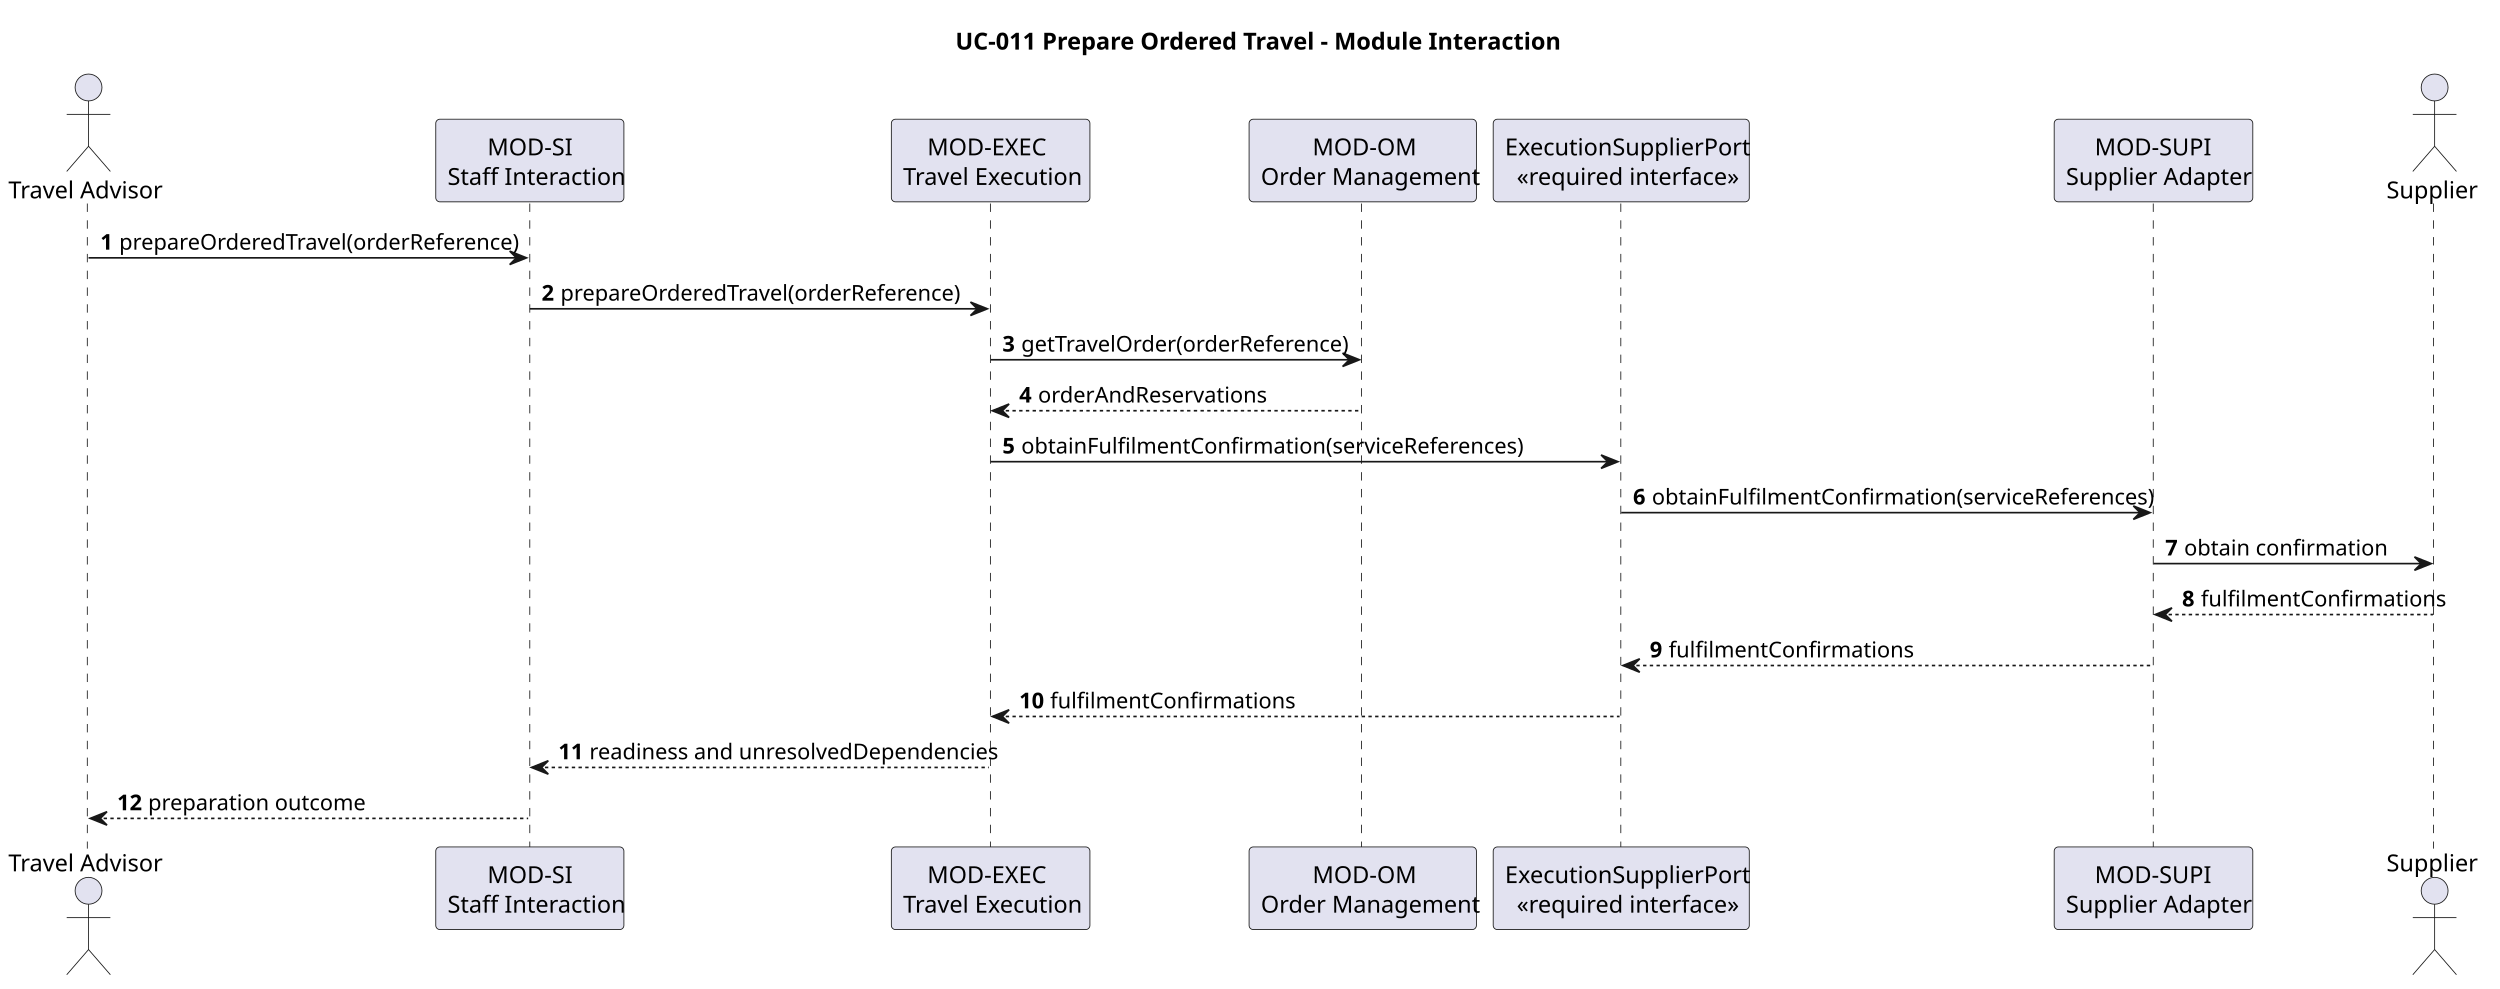
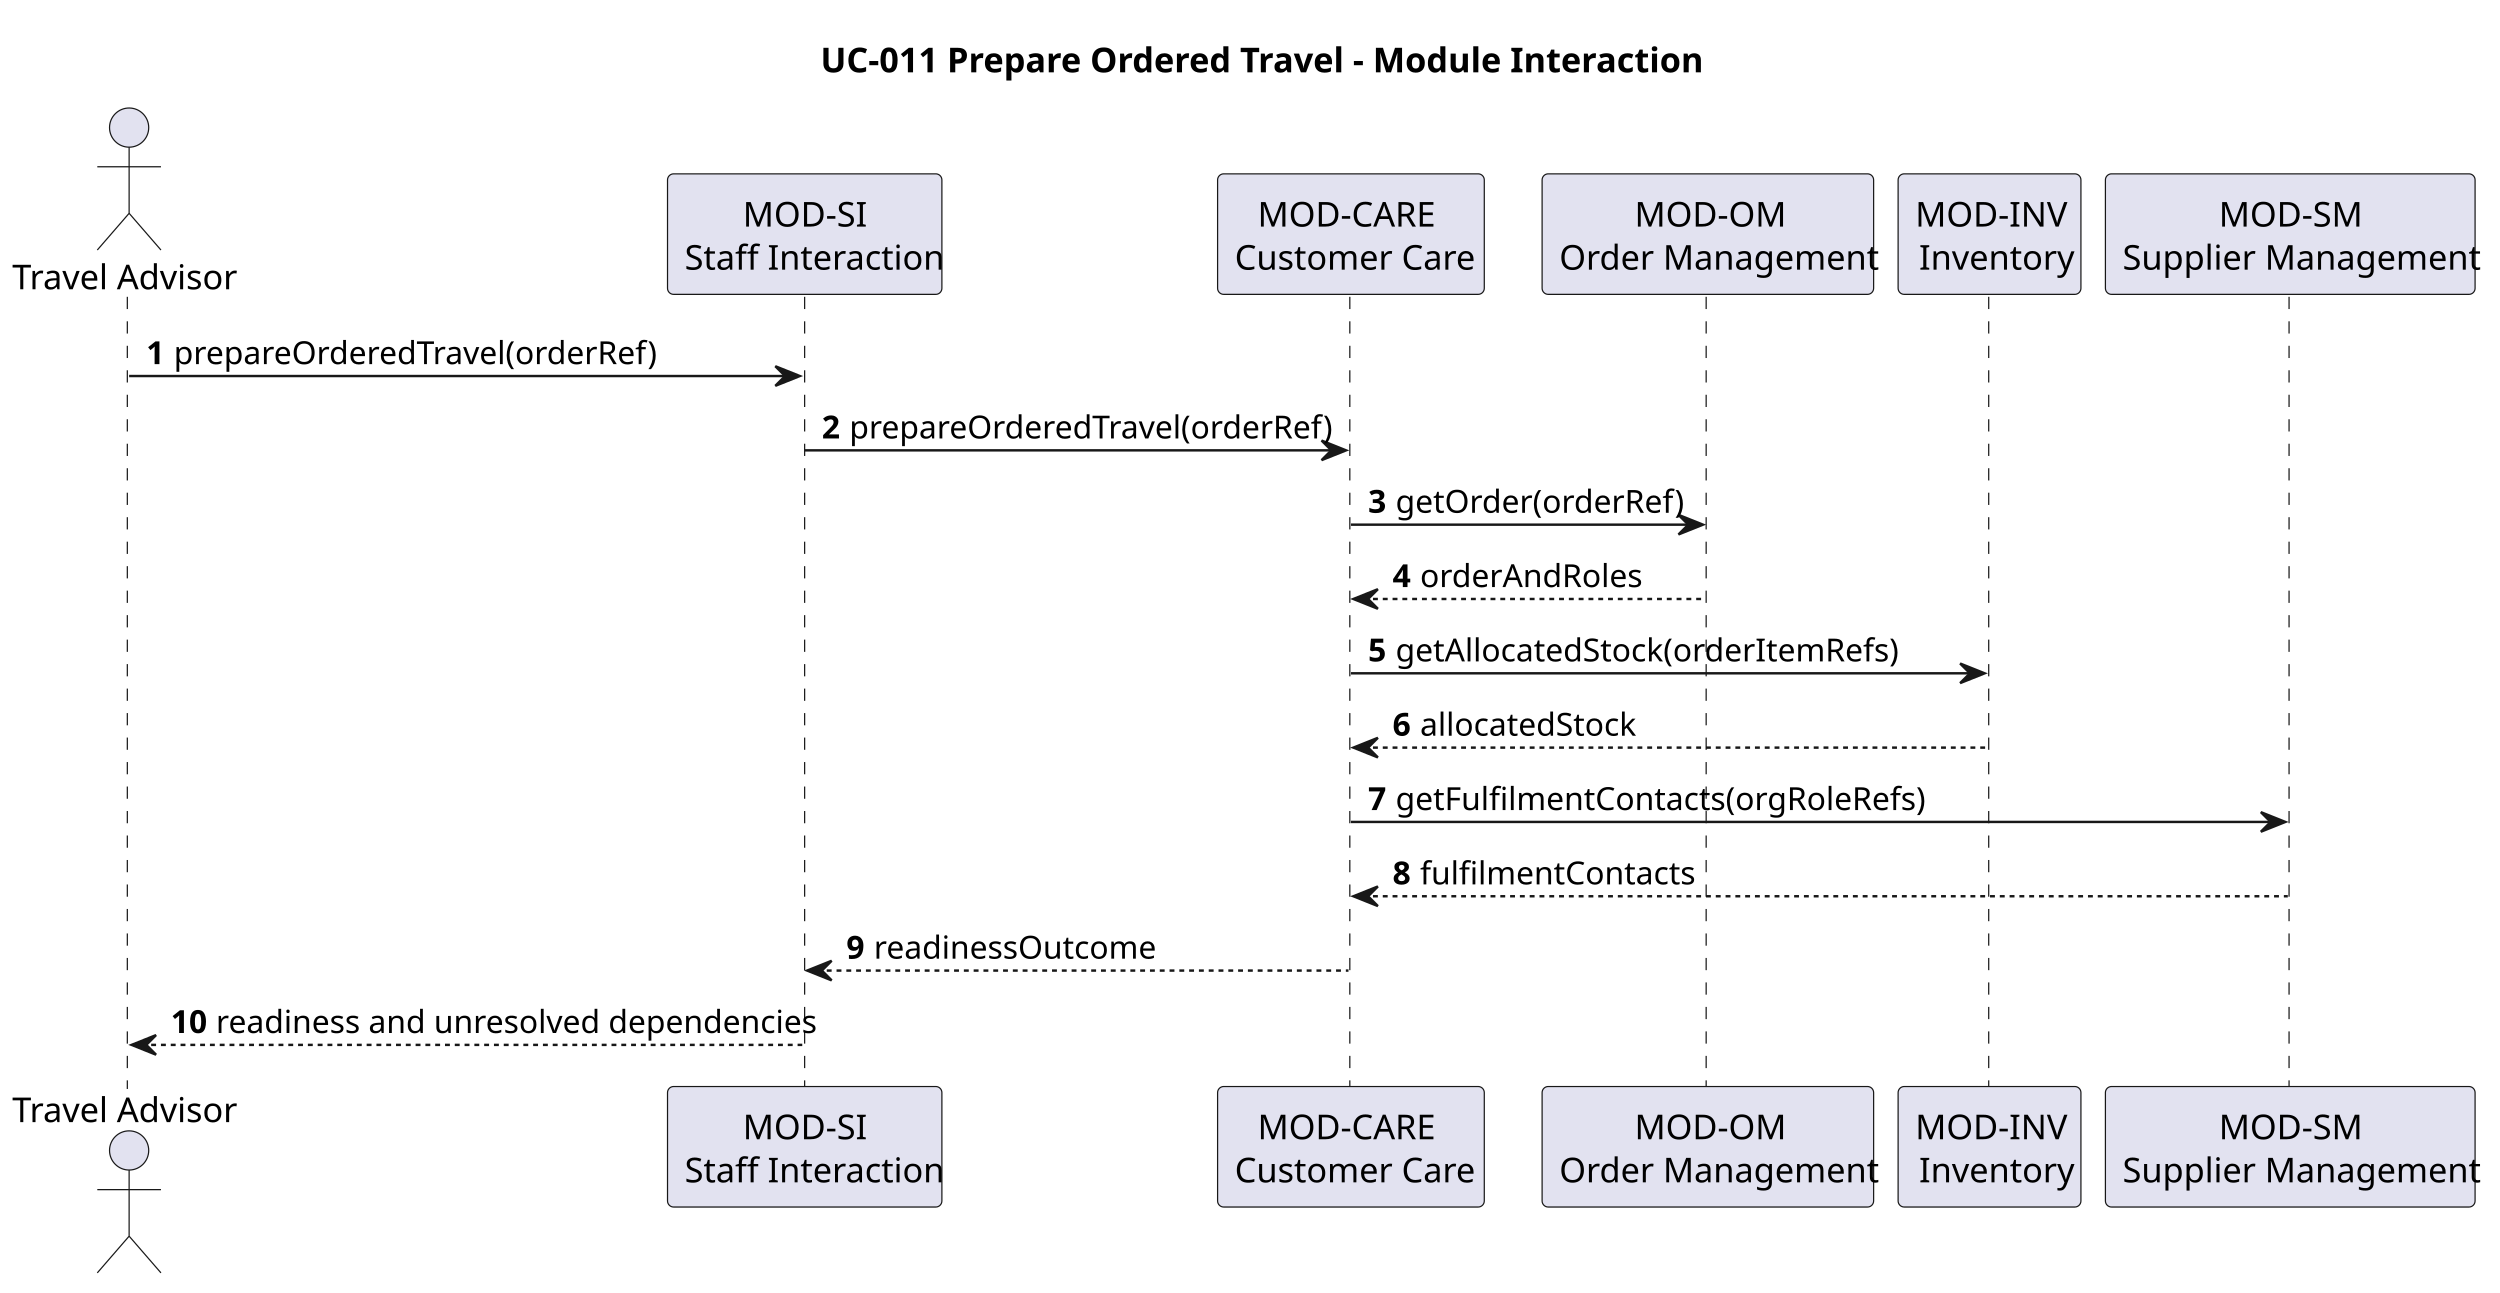
- <svg xmlns="http://www.w3.org/2000/svg" contentStyleType="text/css" data-diagram-type="SEQUENCE" height="589px" preserveAspectRatio="none" style="width:1489px;height:589px;background:#FFFFFF;" version="1.1" viewBox="0 0 1489 589" width="1489px" zoomAndPan="magnify">
+ <svg xmlns="http://www.w3.org/2000/svg" contentStyleType="text/css" data-diagram-type="SEQUENCE" height="528px" preserveAspectRatio="none" style="width:1021px;height:528px;background:#FFFFFF;" version="1.1" viewBox="0 0 1021 528" width="1021px" zoomAndPan="magnify">
  <defs />
  <g>
    <g class="title" data-source-line="1">
-       <text fill="#000000" font-family="sans-serif" font-size="14" font-weight="700" lengthAdjust="spacing" textLength="344.654" x="569.048" y="29.533">UC-011 Prepare Ordered Travel - Module Interaction</text>
+       <text fill="#000000" font-family="sans-serif" font-size="14" font-weight="700" lengthAdjust="spacing" textLength="344.654" x="335.084" y="29.533">UC-011 Prepare Ordered Travel - Module Interaction</text>
    </g>
    <g class="participant-lifeline" data-entity-uid="part1" data-qualified-name="Advisor" data-source-line="3" id="part1-lifeline">
      <g>
-         <rect fill="#000000" fill-opacity="0" height="384.219" width="8" x="48.734" y="121.219" />
-         <line style="stroke:#181818;stroke-width:0.5;stroke-dasharray:5,5;" x1="52" x2="52" y1="121.219" y2="505.438" />
+         <rect fill="#000000" fill-opacity="0" height="323.516" width="8" x="48.734" y="121.219" />
+         <line style="stroke:#181818;stroke-width:0.5;stroke-dasharray:5,5;" x1="52" x2="52" y1="121.219" y2="444.734" />
      </g>
    </g>
    <g class="participant-lifeline" data-entity-uid="part2" data-qualified-name="SI" data-source-line="4" id="part2-lifeline">
      <g>
-         <rect fill="#000000" fill-opacity="0" height="384.219" width="8" x="311.566" y="121.219" />
-         <line style="stroke:#181818;stroke-width:0.5;stroke-dasharray:5,5;" x1="315.539" x2="315.539" y1="121.219" y2="505.438" />
+         <rect fill="#000000" fill-opacity="0" height="323.516" width="8" x="324.642" y="121.219" />
+         <line style="stroke:#181818;stroke-width:0.5;stroke-dasharray:5,5;" x1="328.615" x2="328.615" y1="121.219" y2="444.734" />
      </g>
    </g>
-     <g class="participant-lifeline" data-entity-uid="part3" data-qualified-name="EXEC" data-source-line="5" id="part3-lifeline">
+     <g class="participant-lifeline" data-entity-uid="part3" data-qualified-name="CARE" data-source-line="5" id="part3-lifeline">
      <g>
-         <rect fill="#000000" fill-opacity="0" height="384.219" width="8" x="586.02" y="121.219" />
-         <line style="stroke:#181818;stroke-width:0.5;stroke-dasharray:5,5;" x1="589.886" x2="589.886" y1="121.219" y2="505.438" />
+         <rect fill="#000000" fill-opacity="0" height="323.516" width="8" x="547.725" y="121.219" />
+         <line style="stroke:#181818;stroke-width:0.5;stroke-dasharray:5,5;" x1="551.266" x2="551.266" y1="121.219" y2="444.734" />
      </g>
    </g>
    <g class="participant-lifeline" data-entity-uid="part4" data-qualified-name="OM" data-source-line="6" id="part4-lifeline">
      <g>
-         <rect fill="#000000" fill-opacity="0" height="384.219" width="8" x="807.655" y="121.219" />
-         <line style="stroke:#181818;stroke-width:0.5;stroke-dasharray:5,5;" x1="810.959" x2="810.959" y1="121.219" y2="505.438" />
+         <rect fill="#000000" fill-opacity="0" height="323.516" width="8" x="693.493" y="121.219" />
+         <line style="stroke:#181818;stroke-width:0.5;stroke-dasharray:5,5;" x1="696.796" x2="696.796" y1="121.219" y2="444.734" />
      </g>
    </g>
-     <g class="participant-lifeline" data-entity-uid="part5" data-qualified-name="PORT" data-source-line="7" id="part5-lifeline">
+     <g class="participant-lifeline" data-entity-uid="part5" data-qualified-name="INV" data-source-line="7" id="part5-lifeline">
      <g>
-         <rect fill="#000000" fill-opacity="0" height="384.219" width="8" x="961.613" y="121.219" />
-         <line style="stroke:#181818;stroke-width:0.5;stroke-dasharray:5,5;" x1="965.352" x2="965.352" y1="121.219" y2="505.438" />
+         <rect fill="#000000" fill-opacity="0" height="323.516" width="8" x="808.52" y="121.219" />
+         <line style="stroke:#181818;stroke-width:0.5;stroke-dasharray:5,5;" x1="812.189" x2="812.189" y1="121.219" y2="444.734" />
      </g>
    </g>
-     <g class="participant-lifeline" data-entity-uid="part6" data-qualified-name="SUPI" data-source-line="8" id="part6-lifeline">
+     <g class="participant-lifeline" data-entity-uid="part6" data-qualified-name="SM" data-source-line="8" id="part6-lifeline">
      <g>
-         <rect fill="#000000" fill-opacity="0" height="384.219" width="8" x="1278.622" y="121.219" />
-         <line style="stroke:#181818;stroke-width:0.5;stroke-dasharray:5,5;" x1="1282.477" x2="1282.477" y1="121.219" y2="505.438" />
-       </g>
-     </g>
-     <g class="participant-lifeline" data-entity-uid="part7" data-qualified-name="Supplier" data-source-line="9" id="part7-lifeline">
-       <g>
-         <rect fill="#000000" fill-opacity="0" height="384.219" width="8" x="1446.067" y="121.219" />
-         <line style="stroke:#181818;stroke-width:0.5;stroke-dasharray:5,5;" x1="1449.385" x2="1449.385" y1="121.219" y2="505.438" />
+         <rect fill="#000000" fill-opacity="0" height="323.516" width="8" x="931.337" y="121.219" />
+         <line style="stroke:#181818;stroke-width:0.5;stroke-dasharray:5,5;" x1="934.851" x2="934.851" y1="121.219" y2="444.734" />
      </g>
    </g>
    <g class="participant participant-head" data-entity-uid="part1" data-qualified-name="Advisor" data-source-line="3" id="part1-head">
      <text fill="#000000" font-family="sans-serif" font-size="14" lengthAdjust="spacing" textLength="89.469" x="5" y="118.143">Travel Advisor</text>
      <ellipse cx="52.734" cy="52.109" fill="#E2E2F0" rx="8" ry="8" style="stroke:#181818;stroke-width:0.5;" />
      <path d="M52.734,60.109 L52.734,87.109 M39.734,68.109 L65.734,68.109 M52.734,87.109 L39.734,102.109 M52.734,87.109 L65.734,102.109" fill="none" style="stroke:#181818;stroke-width:0.5;" />
    </g>
    <g class="participant participant-tail" data-entity-uid="part1" data-qualified-name="Advisor" data-source-line="3" id="part1-tail">
-       <text fill="#000000" font-family="sans-serif" font-size="14" lengthAdjust="spacing" textLength="89.469" x="5" y="518.971">Travel Advisor</text>
-       <ellipse cx="52.734" cy="530.547" fill="#E2E2F0" rx="8" ry="8" style="stroke:#181818;stroke-width:0.5;" />
-       <path d="M52.734,538.547 L52.734,565.547 M39.734,546.547 L65.734,546.547 M52.734,565.547 L39.734,580.547 M52.734,565.547 L65.734,580.547" fill="none" style="stroke:#181818;stroke-width:0.5;" />
+       <text fill="#000000" font-family="sans-serif" font-size="14" lengthAdjust="spacing" textLength="89.469" x="5" y="458.268">Travel Advisor</text>
+       <ellipse cx="52.734" cy="469.844" fill="#E2E2F0" rx="8" ry="8" style="stroke:#181818;stroke-width:0.5;" />
+       <path d="M52.734,477.844 L52.734,504.844 M39.734,485.844 L65.734,485.844 M52.734,504.844 L39.734,519.844 M52.734,504.844 L65.734,519.844" fill="none" style="stroke:#181818;stroke-width:0.5;" />
    </g>
    <g class="participant participant-head" data-entity-uid="part2" data-qualified-name="SI" data-source-line="4" id="part2-head">
-       <rect fill="#E2E2F0" height="49.219" rx="2.5" ry="2.5" style="stroke:#181818;stroke-width:0.5;" width="112.055" x="259.539" y="71" />
-       <text fill="#000000" font-family="sans-serif" font-size="14" lengthAdjust="spacing" textLength="50.552" x="290.29" y="92.533">MOD-SI</text>
-       <text fill="#000000" font-family="sans-serif" font-size="14" lengthAdjust="spacing" textLength="98.055" x="266.539" y="110.143">Staff Interaction</text>
+       <rect fill="#E2E2F0" height="49.219" rx="2.5" ry="2.5" style="stroke:#181818;stroke-width:0.5;" width="112.055" x="272.615" y="71" />
+       <text fill="#000000" font-family="sans-serif" font-size="14" lengthAdjust="spacing" textLength="50.552" x="303.366" y="92.533">MOD-SI</text>
+       <text fill="#000000" font-family="sans-serif" font-size="14" lengthAdjust="spacing" textLength="98.055" x="279.615" y="110.143">Staff Interaction</text>
    </g>
    <g class="participant participant-tail" data-entity-uid="part2" data-qualified-name="SI" data-source-line="4" id="part2-tail">
-       <rect fill="#E2E2F0" height="49.219" rx="2.5" ry="2.5" style="stroke:#181818;stroke-width:0.5;" width="112.055" x="259.539" y="504.438" />
-       <text fill="#000000" font-family="sans-serif" font-size="14" lengthAdjust="spacing" textLength="50.552" x="290.29" y="525.971">MOD-SI</text>
-       <text fill="#000000" font-family="sans-serif" font-size="14" lengthAdjust="spacing" textLength="98.055" x="266.539" y="543.58">Staff Interaction</text>
+       <rect fill="#E2E2F0" height="49.219" rx="2.5" ry="2.5" style="stroke:#181818;stroke-width:0.5;" width="112.055" x="272.615" y="443.734" />
+       <text fill="#000000" font-family="sans-serif" font-size="14" lengthAdjust="spacing" textLength="50.552" x="303.366" y="465.268">MOD-SI</text>
+       <text fill="#000000" font-family="sans-serif" font-size="14" lengthAdjust="spacing" textLength="98.055" x="279.615" y="482.877">Staff Interaction</text>
    </g>
-     <g class="participant participant-head" data-entity-uid="part3" data-qualified-name="EXEC" data-source-line="5" id="part3-head">
-       <rect fill="#E2E2F0" height="49.219" rx="2.5" ry="2.5" style="stroke:#181818;stroke-width:0.5;" width="118.269" x="530.886" y="71" />
-       <text fill="#000000" font-family="sans-serif" font-size="14" lengthAdjust="spacing" textLength="75.448" x="552.296" y="92.533">MOD-EXEC</text>
-       <text fill="#000000" font-family="sans-serif" font-size="14" lengthAdjust="spacing" textLength="104.269" x="537.886" y="110.143">Travel Execution</text>
+     <g class="participant participant-head" data-entity-uid="part3" data-qualified-name="CARE" data-source-line="5" id="part3-head">
+       <rect fill="#E2E2F0" height="49.219" rx="2.5" ry="2.5" style="stroke:#181818;stroke-width:0.5;" width="108.917" x="497.266" y="71" />
+       <text fill="#000000" font-family="sans-serif" font-size="14" lengthAdjust="spacing" textLength="76.221" x="513.614" y="92.533">MOD-CARE</text>
+       <text fill="#000000" font-family="sans-serif" font-size="14" lengthAdjust="spacing" textLength="94.917" x="504.266" y="110.143">Customer Care</text>
    </g>
-     <g class="participant participant-tail" data-entity-uid="part3" data-qualified-name="EXEC" data-source-line="5" id="part3-tail">
-       <rect fill="#E2E2F0" height="49.219" rx="2.5" ry="2.5" style="stroke:#181818;stroke-width:0.5;" width="118.269" x="530.886" y="504.438" />
-       <text fill="#000000" font-family="sans-serif" font-size="14" lengthAdjust="spacing" textLength="75.448" x="552.296" y="525.971">MOD-EXEC</text>
-       <text fill="#000000" font-family="sans-serif" font-size="14" lengthAdjust="spacing" textLength="104.269" x="537.886" y="543.58">Travel Execution</text>
+     <g class="participant participant-tail" data-entity-uid="part3" data-qualified-name="CARE" data-source-line="5" id="part3-tail">
+       <rect fill="#E2E2F0" height="49.219" rx="2.5" ry="2.5" style="stroke:#181818;stroke-width:0.5;" width="108.917" x="497.266" y="443.734" />
+       <text fill="#000000" font-family="sans-serif" font-size="14" lengthAdjust="spacing" textLength="76.221" x="513.614" y="465.268">MOD-CARE</text>
+       <text fill="#000000" font-family="sans-serif" font-size="14" lengthAdjust="spacing" textLength="94.917" x="504.266" y="482.877">Customer Care</text>
    </g>
    <g class="participant participant-head" data-entity-uid="part4" data-qualified-name="OM" data-source-line="6" id="part4-head">
-       <rect fill="#E2E2F0" height="49.219" rx="2.5" ry="2.5" style="stroke:#181818;stroke-width:0.5;" width="135.393" x="743.959" y="71" />
-       <text fill="#000000" font-family="sans-serif" font-size="14" lengthAdjust="spacing" textLength="59.876" x="781.717" y="92.533">MOD-OM</text>
-       <text fill="#000000" font-family="sans-serif" font-size="14" lengthAdjust="spacing" textLength="121.393" x="750.959" y="110.143">Order Management</text>
+       <rect fill="#E2E2F0" height="49.219" rx="2.5" ry="2.5" style="stroke:#181818;stroke-width:0.5;" width="135.393" x="629.796" y="71" />
+       <text fill="#000000" font-family="sans-serif" font-size="14" lengthAdjust="spacing" textLength="59.876" x="667.555" y="92.533">MOD-OM</text>
+       <text fill="#000000" font-family="sans-serif" font-size="14" lengthAdjust="spacing" textLength="121.393" x="636.796" y="110.143">Order Management</text>
    </g>
    <g class="participant participant-tail" data-entity-uid="part4" data-qualified-name="OM" data-source-line="6" id="part4-tail">
-       <rect fill="#E2E2F0" height="49.219" rx="2.5" ry="2.5" style="stroke:#181818;stroke-width:0.5;" width="135.393" x="743.959" y="504.438" />
-       <text fill="#000000" font-family="sans-serif" font-size="14" lengthAdjust="spacing" textLength="59.876" x="781.717" y="525.971">MOD-OM</text>
-       <text fill="#000000" font-family="sans-serif" font-size="14" lengthAdjust="spacing" textLength="121.393" x="750.959" y="543.58">Order Management</text>
+       <rect fill="#E2E2F0" height="49.219" rx="2.5" ry="2.5" style="stroke:#181818;stroke-width:0.5;" width="135.393" x="629.796" y="443.734" />
+       <text fill="#000000" font-family="sans-serif" font-size="14" lengthAdjust="spacing" textLength="59.876" x="667.555" y="465.268">MOD-OM</text>
+       <text fill="#000000" font-family="sans-serif" font-size="14" lengthAdjust="spacing" textLength="121.393" x="636.796" y="482.877">Order Management</text>
    </g>
-     <g class="participant participant-head" data-entity-uid="part5" data-qualified-name="PORT" data-source-line="7" id="part5-head">
-       <rect fill="#E2E2F0" height="49.219" rx="2.5" ry="2.5" style="stroke:#181818;stroke-width:0.5;" width="152.523" x="889.352" y="71" />
-       <text fill="#000000" font-family="sans-serif" font-size="14" lengthAdjust="spacing" textLength="138.523" x="896.352" y="92.533">ExecutionSupplierPort</text>
-       <text fill="#000000" font-family="sans-serif" font-size="14" lengthAdjust="spacing" textLength="124.523" x="903.352" y="110.143">«required interface»</text>
+     <g class="participant participant-head" data-entity-uid="part5" data-qualified-name="INV" data-source-line="7" id="part5-head">
+       <rect fill="#E2E2F0" height="49.219" rx="2.5" ry="2.5" style="stroke:#181818;stroke-width:0.5;" width="74.662" x="775.189" y="71" />
+       <text fill="#000000" font-family="sans-serif" font-size="14" lengthAdjust="spacing" textLength="60.662" x="782.189" y="92.533">MOD-INV</text>
+       <text fill="#000000" font-family="sans-serif" font-size="14" lengthAdjust="spacing" textLength="57.586" x="783.727" y="110.143">Inventory</text>
    </g>
-     <g class="participant participant-tail" data-entity-uid="part5" data-qualified-name="PORT" data-source-line="7" id="part5-tail">
-       <rect fill="#E2E2F0" height="49.219" rx="2.5" ry="2.5" style="stroke:#181818;stroke-width:0.5;" width="152.523" x="889.352" y="504.438" />
-       <text fill="#000000" font-family="sans-serif" font-size="14" lengthAdjust="spacing" textLength="138.523" x="896.352" y="525.971">ExecutionSupplierPort</text>
-       <text fill="#000000" font-family="sans-serif" font-size="14" lengthAdjust="spacing" textLength="124.523" x="903.352" y="543.58">«required interface»</text>
+     <g class="participant participant-tail" data-entity-uid="part5" data-qualified-name="INV" data-source-line="7" id="part5-tail">
+       <rect fill="#E2E2F0" height="49.219" rx="2.5" ry="2.5" style="stroke:#181818;stroke-width:0.5;" width="74.662" x="775.189" y="443.734" />
+       <text fill="#000000" font-family="sans-serif" font-size="14" lengthAdjust="spacing" textLength="60.662" x="782.189" y="465.268">MOD-INV</text>
+       <text fill="#000000" font-family="sans-serif" font-size="14" lengthAdjust="spacing" textLength="57.586" x="783.727" y="482.877">Inventory</text>
    </g>
-     <g class="participant participant-head" data-entity-uid="part6" data-qualified-name="SUPI" data-source-line="8" id="part6-head">
-       <rect fill="#E2E2F0" height="49.219" rx="2.5" ry="2.5" style="stroke:#181818;stroke-width:0.5;" width="118.289" x="1223.477" y="71" />
-       <text fill="#000000" font-family="sans-serif" font-size="14" lengthAdjust="spacing" textLength="70" x="1247.622" y="92.533">MOD-SUPI</text>
-       <text fill="#000000" font-family="sans-serif" font-size="14" lengthAdjust="spacing" textLength="104.289" x="1230.477" y="110.143">Supplier Adapter</text>
+     <g class="participant participant-head" data-entity-uid="part6" data-qualified-name="SM" data-source-line="8" id="part6-head">
+       <rect fill="#E2E2F0" height="49.219" rx="2.5" ry="2.5" style="stroke:#181818;stroke-width:0.5;" width="150.972" x="859.851" y="71" />
+       <text fill="#000000" font-family="sans-serif" font-size="14" lengthAdjust="spacing" textLength="58.324" x="906.175" y="92.533">MOD-SM</text>
+       <text fill="#000000" font-family="sans-serif" font-size="14" lengthAdjust="spacing" textLength="136.972" x="866.851" y="110.143">Supplier Management</text>
    </g>
-     <g class="participant participant-tail" data-entity-uid="part6" data-qualified-name="SUPI" data-source-line="8" id="part6-tail">
-       <rect fill="#E2E2F0" height="49.219" rx="2.5" ry="2.5" style="stroke:#181818;stroke-width:0.5;" width="118.289" x="1223.477" y="504.438" />
-       <text fill="#000000" font-family="sans-serif" font-size="14" lengthAdjust="spacing" textLength="70" x="1247.622" y="525.971">MOD-SUPI</text>
-       <text fill="#000000" font-family="sans-serif" font-size="14" lengthAdjust="spacing" textLength="104.289" x="1230.477" y="543.58">Supplier Adapter</text>
+     <g class="participant participant-tail" data-entity-uid="part6" data-qualified-name="SM" data-source-line="8" id="part6-tail">
+       <rect fill="#E2E2F0" height="49.219" rx="2.5" ry="2.5" style="stroke:#181818;stroke-width:0.5;" width="150.972" x="859.851" y="443.734" />
+       <text fill="#000000" font-family="sans-serif" font-size="14" lengthAdjust="spacing" textLength="58.324" x="906.175" y="465.268">MOD-SM</text>
+       <text fill="#000000" font-family="sans-serif" font-size="14" lengthAdjust="spacing" textLength="136.972" x="866.851" y="482.877">Supplier Management</text>
    </g>
-     <g class="participant participant-head" data-entity-uid="part7" data-qualified-name="Supplier" data-source-line="9" id="part7-head">
-       <text fill="#000000" font-family="sans-serif" font-size="14" lengthAdjust="spacing" textLength="51.365" x="1421.385" y="118.143">Supplier</text>
-       <ellipse cx="1450.067" cy="52.109" fill="#E2E2F0" rx="8" ry="8" style="stroke:#181818;stroke-width:0.5;" />
-       <path d="M1450.067,60.109 L1450.067,87.109 M1437.067,68.109 L1463.067,68.109 M1450.067,87.109 L1437.067,102.109 M1450.067,87.109 L1463.067,102.109" fill="none" style="stroke:#181818;stroke-width:0.5;" />
+     <g class="message" data-entity-1="part1" data-entity-2="part2" data-source-line="10" id="msg1">
+       <polygon fill="#181818" points="316.642,149.57,326.642,153.57,316.642,157.57,320.642,153.57" style="stroke:#181818;stroke-width:1;" />
+       <line style="stroke:#181818;stroke-width:1;" x1="52.734" x2="322.642" y1="153.57" y2="153.57" />
+       <text fill="#000000" font-family="sans-serif" font-size="13" font-weight="700" lengthAdjust="spacing" textLength="7.23" x="59.734" y="148.714">1</text>
+       <text fill="#000000" font-family="sans-serif" font-size="13" lengthAdjust="spacing" textLength="187.852" x="70.964" y="148.714">prepareOrderedTravel(orderRef)</text>
    </g>
-     <g class="participant participant-tail" data-entity-uid="part7" data-qualified-name="Supplier" data-source-line="9" id="part7-tail">
-       <text fill="#000000" font-family="sans-serif" font-size="14" lengthAdjust="spacing" textLength="51.365" x="1421.385" y="518.971">Supplier</text>
-       <ellipse cx="1450.067" cy="530.547" fill="#E2E2F0" rx="8" ry="8" style="stroke:#181818;stroke-width:0.5;" />
-       <path d="M1450.067,538.547 L1450.067,565.547 M1437.067,546.547 L1463.067,546.547 M1450.067,565.547 L1437.067,580.547 M1450.067,565.547 L1463.067,580.547" fill="none" style="stroke:#181818;stroke-width:0.5;" />
+     <g class="message" data-entity-1="part2" data-entity-2="part3" data-source-line="11" id="msg2">
+       <polygon fill="#181818" points="539.725,179.922,549.725,183.922,539.725,187.922,543.725,183.922" style="stroke:#181818;stroke-width:1;" />
+       <line style="stroke:#181818;stroke-width:1;" x1="328.642" x2="545.725" y1="183.922" y2="183.922" />
+       <text fill="#000000" font-family="sans-serif" font-size="13" font-weight="700" lengthAdjust="spacing" textLength="7.23" x="335.642" y="179.065">2</text>
+       <text fill="#000000" font-family="sans-serif" font-size="13" lengthAdjust="spacing" textLength="187.852" x="346.872" y="179.065">prepareOrderedTravel(orderRef)</text>
    </g>
-     <g class="message" data-entity-1="part1" data-entity-2="part2" data-source-line="11" id="msg1">
-       <polygon fill="#181818" points="303.566,149.57,313.566,153.57,303.566,157.57,307.566,153.57" style="stroke:#181818;stroke-width:1;" />
-       <line style="stroke:#181818;stroke-width:1;" x1="52.734" x2="309.566" y1="153.57" y2="153.57" />
-       <text fill="#000000" font-family="sans-serif" font-size="13" font-weight="700" lengthAdjust="spacing" textLength="7.23" x="59.734" y="148.714">1</text>
-       <text fill="#000000" font-family="sans-serif" font-size="13" lengthAdjust="spacing" textLength="227.602" x="70.964" y="148.714">prepareOrderedTravel(orderReference)</text>
+     <g class="message" data-entity-1="part3" data-entity-2="part4" data-source-line="12" id="msg3">
+       <polygon fill="#181818" points="685.493,210.273,695.493,214.273,685.493,218.273,689.493,214.273" style="stroke:#181818;stroke-width:1;" />
+       <line style="stroke:#181818;stroke-width:1;" x1="551.725" x2="691.493" y1="214.273" y2="214.273" />
+       <text fill="#000000" font-family="sans-serif" font-size="13" font-weight="700" lengthAdjust="spacing" textLength="7.23" x="558.725" y="209.417">3</text>
+       <text fill="#000000" font-family="sans-serif" font-size="13" lengthAdjust="spacing" textLength="110.538" x="569.955" y="209.417">getOrder(orderRef)</text>
    </g>
-     <g class="message" data-entity-1="part2" data-entity-2="part3" data-source-line="12" id="msg2">
-       <polygon fill="#181818" points="578.02,179.922,588.02,183.922,578.02,187.922,582.02,183.922" style="stroke:#181818;stroke-width:1;" />
-       <line style="stroke:#181818;stroke-width:1;" x1="315.566" x2="584.02" y1="183.922" y2="183.922" />
-       <text fill="#000000" font-family="sans-serif" font-size="13" font-weight="700" lengthAdjust="spacing" textLength="7.23" x="322.566" y="179.065">2</text>
-       <text fill="#000000" font-family="sans-serif" font-size="13" lengthAdjust="spacing" textLength="227.602" x="333.796" y="179.065">prepareOrderedTravel(orderReference)</text>
+     <g class="message" data-entity-1="part4" data-entity-2="part3" data-source-line="13" id="msg4">
+       <polygon fill="#181818" points="562.725,240.625,552.725,244.625,562.725,248.625,558.725,244.625" style="stroke:#181818;stroke-width:1;" />
+       <line style="stroke:#181818;stroke-width:1;stroke-dasharray:2,2;" x1="556.725" x2="696.493" y1="244.625" y2="244.625" />
+       <text fill="#000000" font-family="sans-serif" font-size="13" font-weight="700" lengthAdjust="spacing" textLength="7.23" x="568.725" y="239.769">4</text>
+       <text fill="#000000" font-family="sans-serif" font-size="13" lengthAdjust="spacing" textLength="86.715" x="579.955" y="239.769">orderAndRoles</text>
    </g>
-     <g class="message" data-entity-1="part3" data-entity-2="part4" data-source-line="13" id="msg3">
-       <polygon fill="#181818" points="799.655,210.273,809.655,214.273,799.655,218.273,803.655,214.273" style="stroke:#181818;stroke-width:1;" />
-       <line style="stroke:#181818;stroke-width:1;" x1="590.02" x2="805.655" y1="214.273" y2="214.273" />
-       <text fill="#000000" font-family="sans-serif" font-size="13" font-weight="700" lengthAdjust="spacing" textLength="7.23" x="597.02" y="209.417">3</text>
-       <text fill="#000000" font-family="sans-serif" font-size="13" lengthAdjust="spacing" textLength="186.405" x="608.25" y="209.417">getTravelOrder(orderReference)</text>
+     <g class="message" data-entity-1="part3" data-entity-2="part5" data-source-line="14" id="msg5">
+       <polygon fill="#181818" points="800.52,270.977,810.52,274.977,800.52,278.977,804.52,274.977" style="stroke:#181818;stroke-width:1;" />
+       <line style="stroke:#181818;stroke-width:1;" x1="551.725" x2="806.52" y1="274.977" y2="274.977" />
+       <text fill="#000000" font-family="sans-serif" font-size="13" font-weight="700" lengthAdjust="spacing" textLength="7.23" x="558.725" y="270.12">5</text>
+       <text fill="#000000" font-family="sans-serif" font-size="13" lengthAdjust="spacing" textLength="195.083" x="569.955" y="270.12">getAllocatedStock(orderItemRefs)</text>
    </g>
-     <g class="message" data-entity-1="part4" data-entity-2="part3" data-source-line="14" id="msg4">
-       <polygon fill="#181818" points="601.02,240.625,591.02,244.625,601.02,248.625,597.02,244.625" style="stroke:#181818;stroke-width:1;" />
-       <line style="stroke:#181818;stroke-width:1;stroke-dasharray:2,2;" x1="595.02" x2="810.655" y1="244.625" y2="244.625" />
-       <text fill="#000000" font-family="sans-serif" font-size="13" font-weight="700" lengthAdjust="spacing" textLength="7.23" x="607.02" y="239.769">4</text>
-       <text fill="#000000" font-family="sans-serif" font-size="13" lengthAdjust="spacing" textLength="129.346" x="618.25" y="239.769">orderAndReservations</text>
+     <g class="message" data-entity-1="part5" data-entity-2="part3" data-source-line="15" id="msg6">
+       <polygon fill="#181818" points="562.725,301.328,552.725,305.328,562.725,309.328,558.725,305.328" style="stroke:#181818;stroke-width:1;" />
+       <line style="stroke:#181818;stroke-width:1;stroke-dasharray:2,2;" x1="556.725" x2="811.52" y1="305.328" y2="305.328" />
+       <text fill="#000000" font-family="sans-serif" font-size="13" font-weight="700" lengthAdjust="spacing" textLength="7.23" x="568.725" y="300.472">6</text>
+       <text fill="#000000" font-family="sans-serif" font-size="13" lengthAdjust="spacing" textLength="84.551" x="579.955" y="300.472">allocatedStock</text>
    </g>
-     <g class="message" data-entity-1="part3" data-entity-2="part5" data-source-line="15" id="msg5">
-       <polygon fill="#181818" points="953.613,270.977,963.613,274.977,953.613,278.977,957.613,274.977" style="stroke:#181818;stroke-width:1;" />
-       <line style="stroke:#181818;stroke-width:1;" x1="590.02" x2="959.613" y1="274.977" y2="274.977" />
-       <text fill="#000000" font-family="sans-serif" font-size="13" font-weight="700" lengthAdjust="spacing" textLength="7.23" x="597.02" y="270.12">5</text>
-       <text fill="#000000" font-family="sans-serif" font-size="13" lengthAdjust="spacing" textLength="281.779" x="608.25" y="270.12">obtainFulfilmentConfirmation(serviceReferences)</text>
+     <g class="message" data-entity-1="part3" data-entity-2="part6" data-source-line="16" id="msg7">
+       <polygon fill="#181818" points="923.337,331.68,933.337,335.68,923.337,339.68,927.337,335.68" style="stroke:#181818;stroke-width:1;" />
+       <line style="stroke:#181818;stroke-width:1;" x1="551.725" x2="929.337" y1="335.68" y2="335.68" />
+       <text fill="#000000" font-family="sans-serif" font-size="13" font-weight="700" lengthAdjust="spacing" textLength="7.23" x="558.725" y="330.823">7</text>
+       <text fill="#000000" font-family="sans-serif" font-size="13" lengthAdjust="spacing" textLength="206.635" x="569.955" y="330.823">getFulfilmentContacts(orgRoleRefs)</text>
    </g>
-     <g class="message" data-entity-1="part5" data-entity-2="part6" data-source-line="16" id="msg6">
-       <polygon fill="#181818" points="1270.622,301.328,1280.622,305.328,1270.622,309.328,1274.622,305.328" style="stroke:#181818;stroke-width:1;" />
-       <line style="stroke:#181818;stroke-width:1;" x1="965.613" x2="1276.622" y1="305.328" y2="305.328" />
-       <text fill="#000000" font-family="sans-serif" font-size="13" font-weight="700" lengthAdjust="spacing" textLength="7.23" x="972.613" y="300.472">6</text>
-       <text fill="#000000" font-family="sans-serif" font-size="13" lengthAdjust="spacing" textLength="281.779" x="983.843" y="300.472">obtainFulfilmentConfirmation(serviceReferences)</text>
+     <g class="message" data-entity-1="part6" data-entity-2="part3" data-source-line="17" id="msg8">
+       <polygon fill="#181818" points="562.725,362.031,552.725,366.031,562.725,370.031,558.725,366.031" style="stroke:#181818;stroke-width:1;" />
+       <line style="stroke:#181818;stroke-width:1;stroke-dasharray:2,2;" x1="556.725" x2="934.337" y1="366.031" y2="366.031" />
+       <text fill="#000000" font-family="sans-serif" font-size="13" font-weight="700" lengthAdjust="spacing" textLength="7.23" x="568.725" y="361.175">8</text>
+       <text fill="#000000" font-family="sans-serif" font-size="13" lengthAdjust="spacing" textLength="103.321" x="579.955" y="361.175">fulfilmentContacts</text>
    </g>
-     <g class="message" data-entity-1="part6" data-entity-2="part7" data-source-line="17" id="msg7">
-       <polygon fill="#181818" points="1438.067,331.68,1448.067,335.68,1438.067,339.68,1442.067,335.68" style="stroke:#181818;stroke-width:1;" />
-       <line style="stroke:#181818;stroke-width:1;" x1="1282.622" x2="1444.067" y1="335.68" y2="335.68" />
-       <text fill="#000000" font-family="sans-serif" font-size="13" font-weight="700" lengthAdjust="spacing" textLength="7.23" x="1289.622" y="330.823">7</text>
-       <text fill="#000000" font-family="sans-serif" font-size="13" lengthAdjust="spacing" textLength="109.84" x="1300.852" y="330.823">obtain confirmation</text>
+     <g class="message" data-entity-1="part3" data-entity-2="part2" data-source-line="18" id="msg9">
+       <polygon fill="#181818" points="339.642,392.383,329.642,396.383,339.642,400.383,335.642,396.383" style="stroke:#181818;stroke-width:1;" />
+       <line style="stroke:#181818;stroke-width:1;stroke-dasharray:2,2;" x1="333.642" x2="550.725" y1="396.383" y2="396.383" />
+       <text fill="#000000" font-family="sans-serif" font-size="13" font-weight="700" lengthAdjust="spacing" textLength="7.23" x="345.642" y="391.526">9</text>
+       <text fill="#000000" font-family="sans-serif" font-size="13" lengthAdjust="spacing" textLength="109.11" x="356.872" y="391.526">readinessOutcome</text>
    </g>
-     <g class="message" data-entity-1="part7" data-entity-2="part6" data-source-line="18" id="msg8">
-       <polygon fill="#181818" points="1293.622,362.031,1283.622,366.031,1293.622,370.031,1289.622,366.031" style="stroke:#181818;stroke-width:1;" />
-       <line style="stroke:#181818;stroke-width:1;stroke-dasharray:2,2;" x1="1287.622" x2="1449.067" y1="366.031" y2="366.031" />
-       <text fill="#000000" font-family="sans-serif" font-size="13" font-weight="700" lengthAdjust="spacing" textLength="7.23" x="1299.622" y="361.175">8</text>
-       <text fill="#000000" font-family="sans-serif" font-size="13" lengthAdjust="spacing" textLength="132.215" x="1310.852" y="361.175">fulfilmentConfirmations</text>
-     </g>
-     <g class="message" data-entity-1="part6" data-entity-2="part5" data-source-line="19" id="msg9">
-       <polygon fill="#181818" points="976.613,392.383,966.613,396.383,976.613,400.383,972.613,396.383" style="stroke:#181818;stroke-width:1;" />
-       <line style="stroke:#181818;stroke-width:1;stroke-dasharray:2,2;" x1="970.613" x2="1281.622" y1="396.383" y2="396.383" />
-       <text fill="#000000" font-family="sans-serif" font-size="13" font-weight="700" lengthAdjust="spacing" textLength="7.23" x="982.613" y="391.526">9</text>
-       <text fill="#000000" font-family="sans-serif" font-size="13" lengthAdjust="spacing" textLength="132.215" x="993.843" y="391.526">fulfilmentConfirmations</text>
-     </g>
-     <g class="message" data-entity-1="part5" data-entity-2="part3" data-source-line="20" id="msg10">
-       <polygon fill="#181818" points="601.02,422.734,591.02,426.734,601.02,430.734,597.02,426.734" style="stroke:#181818;stroke-width:1;" />
-       <line style="stroke:#181818;stroke-width:1;stroke-dasharray:2,2;" x1="595.02" x2="964.613" y1="426.734" y2="426.734" />
-       <text fill="#000000" font-family="sans-serif" font-size="13" font-weight="700" lengthAdjust="spacing" textLength="14.46" x="607.02" y="421.878">10</text>
-       <text fill="#000000" font-family="sans-serif" font-size="13" lengthAdjust="spacing" textLength="132.215" x="625.48" y="421.878">fulfilmentConfirmations</text>
-     </g>
-     <g class="message" data-entity-1="part3" data-entity-2="part2" data-source-line="21" id="msg11">
-       <polygon fill="#181818" points="326.566,453.086,316.566,457.086,326.566,461.086,322.566,457.086" style="stroke:#181818;stroke-width:1;" />
-       <line style="stroke:#181818;stroke-width:1;stroke-dasharray:2,2;" x1="320.566" x2="589.02" y1="457.086" y2="457.086" />
-       <text fill="#000000" font-family="sans-serif" font-size="13" font-weight="700" lengthAdjust="spacing" textLength="14.46" x="332.566" y="452.229">11</text>
-       <text fill="#000000" font-family="sans-serif" font-size="13" lengthAdjust="spacing" textLength="231.994" x="351.026" y="452.229">readiness and unresolvedDependencies</text>
-     </g>
-     <g class="message" data-entity-1="part2" data-entity-2="part1" data-source-line="22" id="msg12">
-       <polygon fill="#181818" points="63.734,483.438,53.734,487.438,63.734,491.438,59.734,487.438" style="stroke:#181818;stroke-width:1;" />
-       <line style="stroke:#181818;stroke-width:1;stroke-dasharray:2,2;" x1="57.734" x2="314.566" y1="487.438" y2="487.438" />
-       <text fill="#000000" font-family="sans-serif" font-size="13" font-weight="700" lengthAdjust="spacing" textLength="14.46" x="69.734" y="482.581">12</text>
-       <text fill="#000000" font-family="sans-serif" font-size="13" lengthAdjust="spacing" textLength="119.241" x="88.194" y="482.581">preparation outcome</text>
+     <g class="message" data-entity-1="part2" data-entity-2="part1" data-source-line="19" id="msg10">
+       <polygon fill="#181818" points="63.734,422.734,53.734,426.734,63.734,430.734,59.734,426.734" style="stroke:#181818;stroke-width:1;" />
+       <line style="stroke:#181818;stroke-width:1;stroke-dasharray:2,2;" x1="57.734" x2="327.642" y1="426.734" y2="426.734" />
+       <text fill="#000000" font-family="sans-serif" font-size="13" font-weight="700" lengthAdjust="spacing" textLength="14.46" x="69.734" y="421.878">10</text>
+       <text fill="#000000" font-family="sans-serif" font-size="13" lengthAdjust="spacing" textLength="233.448" x="88.194" y="421.878">readiness and unresolved dependencies</text>
    </g>
  </g>
</svg>
